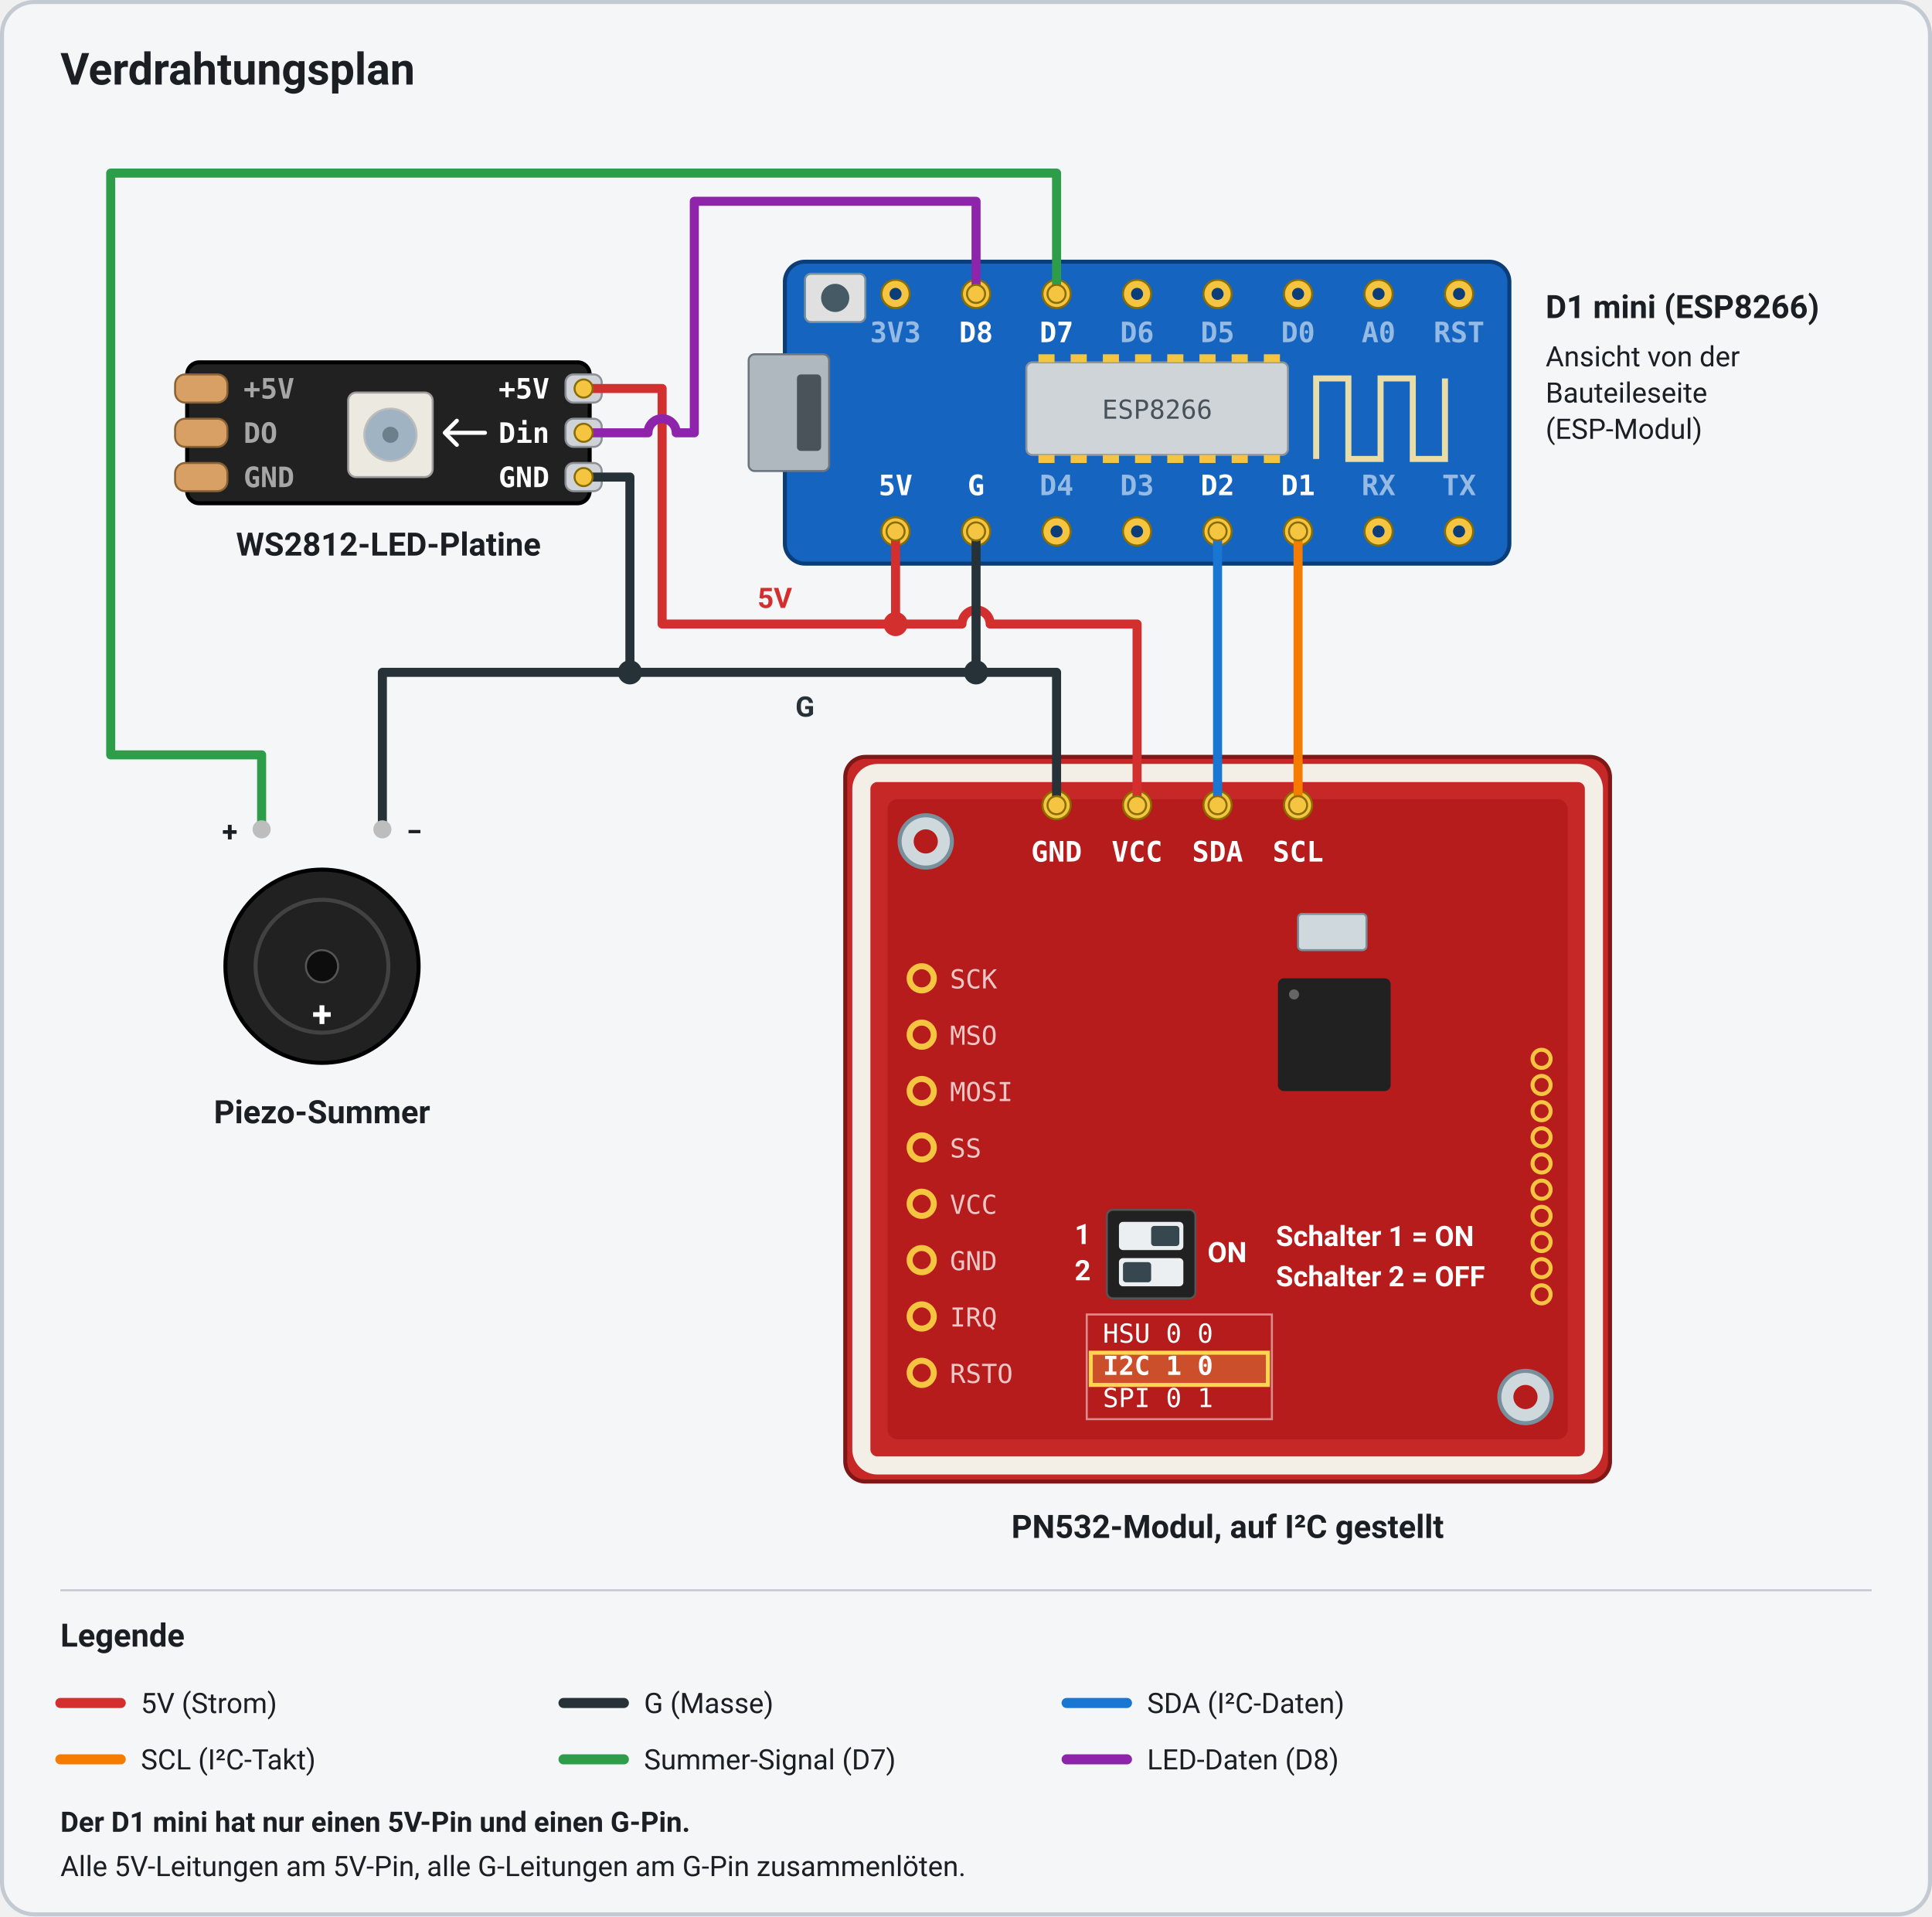
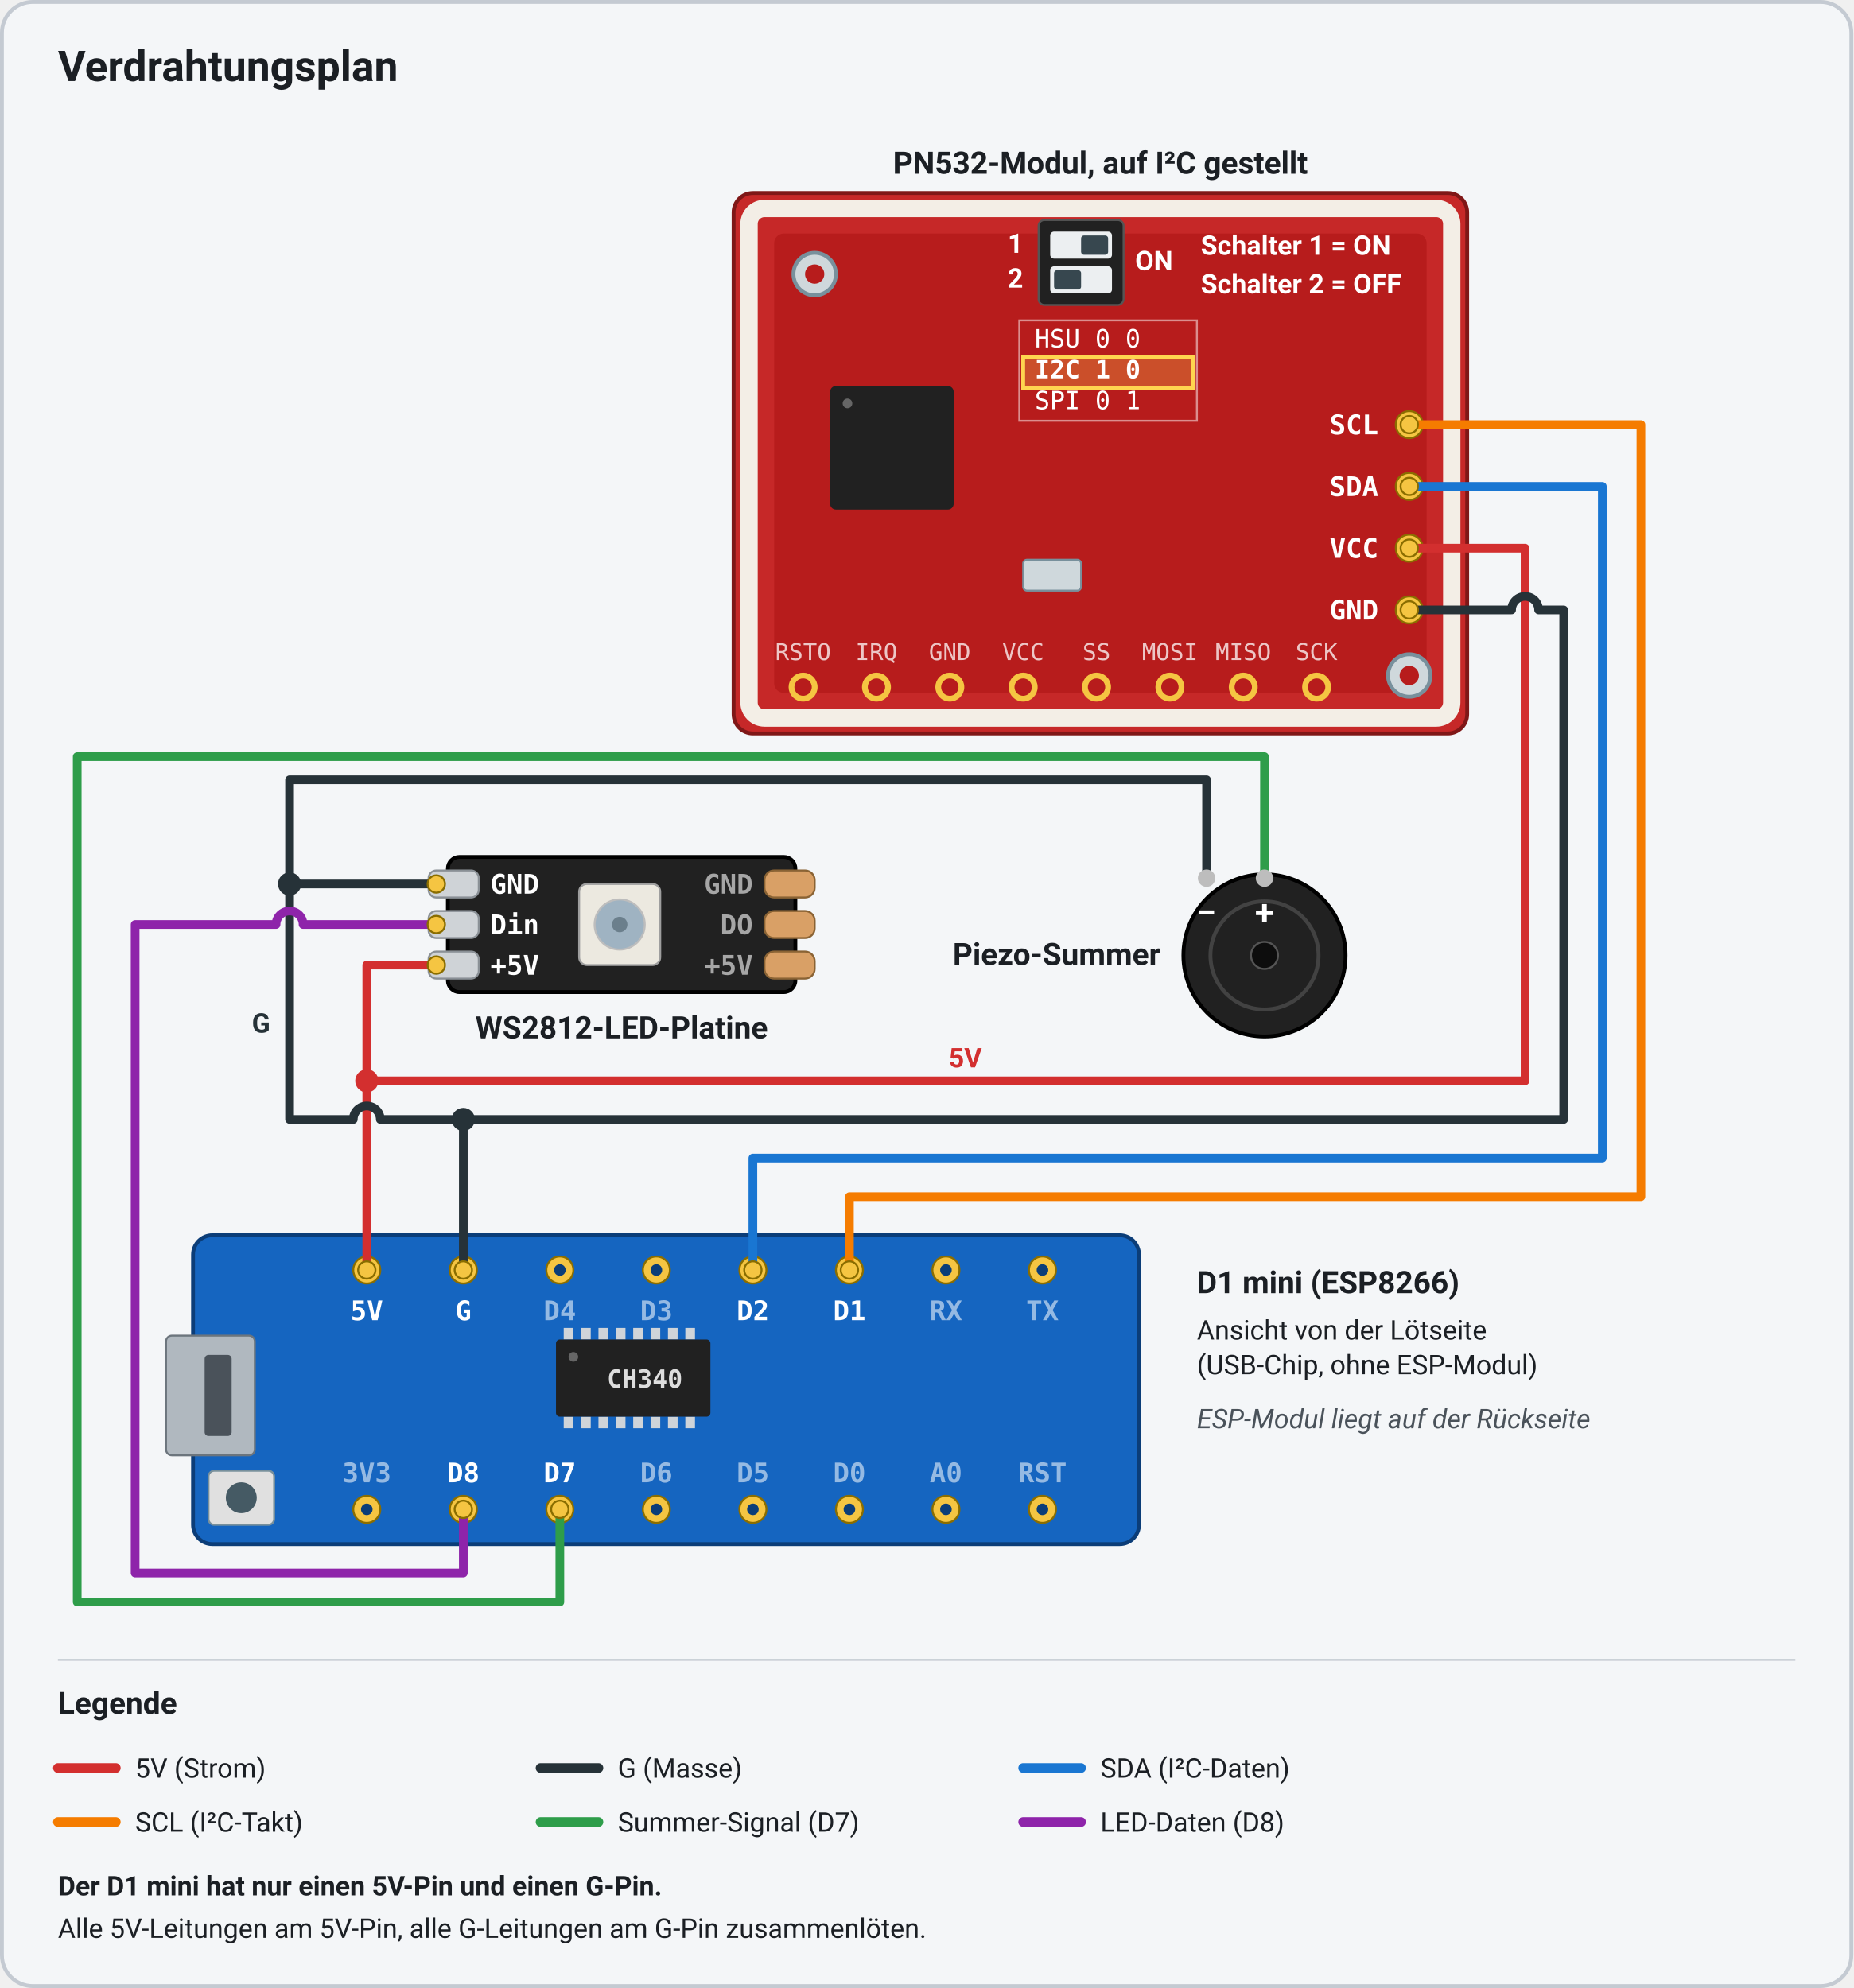
- <svg xmlns="http://www.w3.org/2000/svg" viewBox="0 0 960 952" width="960" height="952" role="img" aria-labelledby="t d" lang="de">
+ <svg xmlns="http://www.w3.org/2000/svg" viewBox="0 0 960 1030" width="960" height="1030" role="img" aria-labelledby="t d" lang="de">
  <style>text{font-family:system-ui,-apple-system,"Segoe UI",Roboto,Helvetica,Arial,sans-serif;fill:#1b1f24}.mono{font-family:ui-monospace,Consolas,Menlo,monospace}.w{fill:none;stroke-width:4.5;stroke-linecap:round;stroke-linejoin:round}.pl{font-size:14px;font-weight:700}.cap{font-size:16px;font-weight:700}.sm{font-size:14px}.on{fill:#fff}</style>
-   <rect x="1" y="1" width="958" height="950" rx="16" fill="#f4f6f8" stroke="#c4cad2" stroke-width="2" />
+   <rect x="1" y="1" width="958" height="1028" rx="16" fill="#f4f6f8" stroke="#c4cad2" stroke-width="2" />
  <text x="30" y="42" style="font-size:22px;font-weight:700">Verdrahtungsplan</text>
-   <g transform="translate(60 40)">
-     <rect x="330" y="90" width="360" height="150" rx="10" fill="#1565c0" stroke="#0b3d78" stroke-width="2" />
-     <rect x="340" y="96" width="30" height="24" rx="3" fill="#e0e0e0" stroke="#78909c" />
-     <circle cx="355" cy="108" r="7" fill="#455a64" />
-     <rect x="312" y="136" width="40" height="58" rx="3" fill="#b0b8bf" stroke="#6c757d" />
-     <rect x="336" y="146" width="12" height="38" rx="2" fill="#4a525a" />
-     <rect x="450" y="140" width="130" height="46" rx="3" fill="#cfd4d9" stroke="#8b949c" />
-     <rect x="456" y="136" width="8" height="4" fill="#f5c542" />
-     <rect x="456" y="186" width="8" height="4" fill="#f5c542" />
-     <rect x="472" y="136" width="8" height="4" fill="#f5c542" />
-     <rect x="472" y="186" width="8" height="4" fill="#f5c542" />
-     <rect x="488" y="136" width="8" height="4" fill="#f5c542" />
-     <rect x="488" y="186" width="8" height="4" fill="#f5c542" />
-     <rect x="504" y="136" width="8" height="4" fill="#f5c542" />
-     <rect x="504" y="186" width="8" height="4" fill="#f5c542" />
-     <rect x="520" y="136" width="8" height="4" fill="#f5c542" />
-     <rect x="520" y="186" width="8" height="4" fill="#f5c542" />
-     <rect x="536" y="136" width="8" height="4" fill="#f5c542" />
-     <rect x="536" y="186" width="8" height="4" fill="#f5c542" />
-     <rect x="552" y="136" width="8" height="4" fill="#f5c542" />
-     <rect x="552" y="186" width="8" height="4" fill="#f5c542" />
-     <rect x="568" y="136" width="8" height="4" fill="#f5c542" />
-     <rect x="568" y="186" width="8" height="4" fill="#f5c542" />
-     <text class="sm mono" x="515" y="168" text-anchor="middle" style="fill:#4a525a;font-size:13px">ESP8266</text>
-     <path d="M594 188 V148 H610 V188 H626 V148 H642 V188 H658 V148" fill="none" stroke="#e8dca8" stroke-width="3" />
-     <text x="708" y="118" style="font-size:16px;font-weight:700">D1 mini (ESP8266)</text>
-     <text class="sm" x="708" y="142">Ansicht von der</text>
-     <text class="sm" x="708" y="160">Bauteileseite</text>
-     <text class="sm" x="708" y="178">(ESP-Modul)</text>
-     <circle cx="385" cy="106" r="7" fill="#f5c542" stroke="#8a6d00" />
-     <circle cx="385" cy="106" r="3" fill="#0b3d78" />
-     <text class="pl on mono" x="385" y="130" text-anchor="middle" style="opacity:.55">3V3</text>
-     <circle cx="385" cy="224" r="7" fill="#f5c542" stroke="#8a6d00" />
-     <circle cx="385" cy="224" r="3" fill="#0b3d78" />
-     <text class="pl on mono" x="385" y="206" text-anchor="middle" style="">5V</text>
-     <circle cx="425" cy="106" r="7" fill="#f5c542" stroke="#8a6d00" />
-     <circle cx="425" cy="106" r="3" fill="#0b3d78" />
-     <text class="pl on mono" x="425" y="130" text-anchor="middle" style="">D8</text>
-     <circle cx="425" cy="224" r="7" fill="#f5c542" stroke="#8a6d00" />
-     <circle cx="425" cy="224" r="3" fill="#0b3d78" />
-     <text class="pl on mono" x="425" y="206" text-anchor="middle" style="">G</text>
-     <circle cx="465" cy="106" r="7" fill="#f5c542" stroke="#8a6d00" />
-     <circle cx="465" cy="106" r="3" fill="#0b3d78" />
-     <text class="pl on mono" x="465" y="130" text-anchor="middle" style="">D7</text>
-     <circle cx="465" cy="224" r="7" fill="#f5c542" stroke="#8a6d00" />
-     <circle cx="465" cy="224" r="3" fill="#0b3d78" />
-     <text class="pl on mono" x="465" y="206" text-anchor="middle" style="opacity:.55">D4</text>
-     <circle cx="505" cy="106" r="7" fill="#f5c542" stroke="#8a6d00" />
-     <circle cx="505" cy="106" r="3" fill="#0b3d78" />
-     <text class="pl on mono" x="505" y="130" text-anchor="middle" style="opacity:.55">D6</text>
-     <circle cx="505" cy="224" r="7" fill="#f5c542" stroke="#8a6d00" />
-     <circle cx="505" cy="224" r="3" fill="#0b3d78" />
-     <text class="pl on mono" x="505" y="206" text-anchor="middle" style="opacity:.55">D3</text>
-     <circle cx="545" cy="106" r="7" fill="#f5c542" stroke="#8a6d00" />
-     <circle cx="545" cy="106" r="3" fill="#0b3d78" />
-     <text class="pl on mono" x="545" y="130" text-anchor="middle" style="opacity:.55">D5</text>
-     <circle cx="545" cy="224" r="7" fill="#f5c542" stroke="#8a6d00" />
-     <circle cx="545" cy="224" r="3" fill="#0b3d78" />
-     <text class="pl on mono" x="545" y="206" text-anchor="middle" style="">D2</text>
-     <circle cx="585" cy="106" r="7" fill="#f5c542" stroke="#8a6d00" />
-     <circle cx="585" cy="106" r="3" fill="#0b3d78" />
-     <text class="pl on mono" x="585" y="130" text-anchor="middle" style="opacity:.55">D0</text>
-     <circle cx="585" cy="224" r="7" fill="#f5c542" stroke="#8a6d00" />
-     <circle cx="585" cy="224" r="3" fill="#0b3d78" />
-     <text class="pl on mono" x="585" y="206" text-anchor="middle" style="">D1</text>
-     <circle cx="625" cy="106" r="7" fill="#f5c542" stroke="#8a6d00" />
-     <circle cx="625" cy="106" r="3" fill="#0b3d78" />
-     <text class="pl on mono" x="625" y="130" text-anchor="middle" style="opacity:.55">A0</text>
-     <circle cx="625" cy="224" r="7" fill="#f5c542" stroke="#8a6d00" />
-     <circle cx="625" cy="224" r="3" fill="#0b3d78" />
-     <text class="pl on mono" x="625" y="206" text-anchor="middle" style="opacity:.55">RX</text>
-     <circle cx="665" cy="106" r="7" fill="#f5c542" stroke="#8a6d00" />
-     <circle cx="665" cy="106" r="3" fill="#0b3d78" />
-     <text class="pl on mono" x="665" y="130" text-anchor="middle" style="opacity:.55">RST</text>
-     <circle cx="665" cy="224" r="7" fill="#f5c542" stroke="#8a6d00" />
-     <circle cx="665" cy="224" r="3" fill="#0b3d78" />
-     <text class="pl on mono" x="665" y="206" text-anchor="middle" style="opacity:.55">TX</text>
-   </g>
-   <circle cx="160" cy="480" r="48" fill="#212121" stroke="#000" stroke-width="2" />
-   <circle cx="160" cy="480" r="33" fill="none" stroke="#424242" stroke-width="2" />
-   <circle cx="160" cy="480" r="8" fill="#0d0d0d" stroke="#555" />
-   <text class="pl on" x="160" y="510" text-anchor="middle" style="font-size:18px">+</text>
-   <text class="cap" x="160" y="558" text-anchor="middle">Piezo-Summer</text>
-   <g transform="translate(-347 -160)">
-     <rect x="440" y="340" width="200" height="70" rx="6" fill="#212121" stroke="#000" stroke-width="2" />
-     <rect x="520" y="355" width="42" height="42" rx="4" fill="#ece9e0" stroke="#9e9e9e" />
-     <circle cx="541" cy="376" r="13" fill="#9fb3c2" stroke="#bdbdbd" />
-     <circle cx="541" cy="376" r="4" fill="#6b7f8c" />
-     <rect x="628" y="346" width="18" height="14" rx="4" fill="#cfd3d7" stroke="#8a9096" />
-     <text class="pl on mono" x="620" y="358" text-anchor="end">+5V</text>
-     <rect x="628" y="368" width="18" height="14" rx="4" fill="#cfd3d7" stroke="#8a9096" />
-     <text class="pl on mono" x="620" y="380" text-anchor="end">Din</text>
-     <rect x="628" y="390" width="18" height="14" rx="4" fill="#cfd3d7" stroke="#8a9096" />
-     <text class="pl on mono" x="620" y="402" text-anchor="end">GND</text>
-     <path d="M588 375 H568 M574 369 L568 375 L574 381" fill="none" stroke="#fff" stroke-width="2" stroke-linecap="round" stroke-linejoin="round" />
-     <rect x="434" y="346" width="26" height="14" rx="5" fill="#d9a066" stroke="#8a6334" />
-     <text class="pl on mono" x="468" y="358" style="opacity:.6">+5V</text>
-     <rect x="434" y="368" width="26" height="14" rx="5" fill="#d9a066" stroke="#8a6334" />
-     <text class="pl on mono" x="468" y="380" style="opacity:.6">DO</text>
-     <rect x="434" y="390" width="26" height="14" rx="5" fill="#d9a066" stroke="#8a6334" />
-     <text class="pl on mono" x="468" y="402" style="opacity:.6">GND</text>
-     <text class="cap" x="540" y="436" text-anchor="middle">WS2812-LED-Platine</text>
-   </g>
-   <rect x="420" y="376" width="380" height="360" rx="10" fill="#c62828" stroke="#7f1717" stroke-width="2" />
-   <rect x="428" y="384" width="364" height="344" rx="8" fill="none" stroke="#f3eee6" stroke-width="9" />
-   <rect x="441" y="397" width="338" height="318" rx="5" fill="#b71c1c" />
-   <circle cx="460" cy="418" r="13" fill="#cfd8dc" stroke="#78909c" stroke-width="2" />
-   <circle cx="460" cy="418" r="6" fill="#b71c1c" />
-   <circle cx="758" cy="694" r="13" fill="#cfd8dc" stroke="#78909c" stroke-width="2" />
-   <circle cx="758" cy="694" r="6" fill="#b71c1c" />
-   <circle cx="458" cy="486" r="6" fill="#b71c1c" stroke="#f5c542" stroke-width="3" />
-   <text class="sm mono on" x="472" y="491" style="opacity:.75;font-size:13px">SCK</text>
-   <circle cx="458" cy="514" r="6" fill="#b71c1c" stroke="#f5c542" stroke-width="3" />
-   <text class="sm mono on" x="472" y="519" style="opacity:.75;font-size:13px">MSO</text>
-   <circle cx="458" cy="542" r="6" fill="#b71c1c" stroke="#f5c542" stroke-width="3" />
-   <text class="sm mono on" x="472" y="547" style="opacity:.75;font-size:13px">MOSI</text>
-   <circle cx="458" cy="570" r="6" fill="#b71c1c" stroke="#f5c542" stroke-width="3" />
-   <text class="sm mono on" x="472" y="575" style="opacity:.75;font-size:13px">SS</text>
-   <circle cx="458" cy="598" r="6" fill="#b71c1c" stroke="#f5c542" stroke-width="3" />
-   <text class="sm mono on" x="472" y="603" style="opacity:.75;font-size:13px">VCC</text>
-   <circle cx="458" cy="626" r="6" fill="#b71c1c" stroke="#f5c542" stroke-width="3" />
-   <text class="sm mono on" x="472" y="631" style="opacity:.75;font-size:13px">GND</text>
-   <circle cx="458" cy="654" r="6" fill="#b71c1c" stroke="#f5c542" stroke-width="3" />
-   <text class="sm mono on" x="472" y="659" style="opacity:.75;font-size:13px">IRQ</text>
-   <circle cx="458" cy="682" r="6" fill="#b71c1c" stroke="#f5c542" stroke-width="3" />
-   <text class="sm mono on" x="472" y="687" style="opacity:.75;font-size:13px">RSTO</text>
-   <rect x="635" y="486" width="56" height="56" rx="3" fill="#212121" />
-   <circle cx="643" cy="494" r="2.5" fill="#666" />
-   <rect x="645" y="454" width="34" height="18" rx="2" fill="#cfd8dc" stroke="#78909c" />
-   <circle cx="766" cy="526" r="4.5" fill="none" stroke="#f5c542" stroke-width="2" />
-   <circle cx="766" cy="539" r="4.5" fill="none" stroke="#f5c542" stroke-width="2" />
-   <circle cx="766" cy="552" r="4.5" fill="none" stroke="#f5c542" stroke-width="2" />
-   <circle cx="766" cy="565" r="4.5" fill="none" stroke="#f5c542" stroke-width="2" />
-   <circle cx="766" cy="578" r="4.5" fill="none" stroke="#f5c542" stroke-width="2" />
-   <circle cx="766" cy="591" r="4.5" fill="none" stroke="#f5c542" stroke-width="2" />
-   <circle cx="766" cy="604" r="4.5" fill="none" stroke="#f5c542" stroke-width="2" />
-   <circle cx="766" cy="617" r="4.5" fill="none" stroke="#f5c542" stroke-width="2" />
-   <circle cx="766" cy="630" r="4.5" fill="none" stroke="#f5c542" stroke-width="2" />
-   <circle cx="766" cy="643" r="4.5" fill="none" stroke="#f5c542" stroke-width="2" />
-   <circle cx="525" cy="400" r="7" fill="#f5c542" stroke="#8a6d00" />
-   <circle cx="525" cy="400" r="3" fill="#7a1010" />
-   <text class="pl on mono" x="525" y="428" text-anchor="middle">GND</text>
-   <circle cx="565" cy="400" r="7" fill="#f5c542" stroke="#8a6d00" />
-   <circle cx="565" cy="400" r="3" fill="#7a1010" />
-   <text class="pl on mono" x="565" y="428" text-anchor="middle">VCC</text>
-   <circle cx="605" cy="400" r="7" fill="#f5c542" stroke="#8a6d00" />
-   <circle cx="605" cy="400" r="3" fill="#7a1010" />
-   <text class="pl on mono" x="605" y="428" text-anchor="middle">SDA</text>
-   <circle cx="645" cy="400" r="7" fill="#f5c542" stroke="#8a6d00" />
-   <circle cx="645" cy="400" r="3" fill="#7a1010" />
-   <text class="pl on mono" x="645" y="428" text-anchor="middle">SCL</text>
-   <g transform="translate(206 -35)">
+   <rect x="380" y="100" width="380" height="280" rx="10" fill="#c62828" stroke="#7f1717" stroke-width="2" />
+   <rect x="388" y="108" width="364" height="264" rx="8" fill="none" stroke="#f3eee6" stroke-width="9" />
+   <rect x="401" y="121" width="338" height="238" rx="5" fill="#b71c1c" />
+   <circle cx="422" cy="142" r="11" fill="#cfd8dc" stroke="#78909c" stroke-width="2" />
+   <circle cx="422" cy="142" r="5" fill="#b71c1c" />
+   <circle cx="730" cy="350" r="11" fill="#cfd8dc" stroke="#78909c" stroke-width="2" />
+   <circle cx="730" cy="350" r="5" fill="#b71c1c" />
+   <rect x="430" y="200" width="64" height="64" rx="3" fill="#212121" />
+   <circle cx="439" cy="209" r="2.5" fill="#666" />
+   <rect x="530" y="290" width="30" height="16" rx="2" fill="#cfd8dc" stroke="#78909c" />
+   <circle cx="416" cy="356" r="6" fill="#b71c1c" stroke="#f5c542" stroke-width="3" />
+   <text class="sm mono on" x="416" y="342" text-anchor="middle" style="opacity:.75;font-size:12px">RSTO</text>
+   <circle cx="454" cy="356" r="6" fill="#b71c1c" stroke="#f5c542" stroke-width="3" />
+   <text class="sm mono on" x="454" y="342" text-anchor="middle" style="opacity:.75;font-size:12px">IRQ</text>
+   <circle cx="492" cy="356" r="6" fill="#b71c1c" stroke="#f5c542" stroke-width="3" />
+   <text class="sm mono on" x="492" y="342" text-anchor="middle" style="opacity:.75;font-size:12px">GND</text>
+   <circle cx="530" cy="356" r="6" fill="#b71c1c" stroke="#f5c542" stroke-width="3" />
+   <text class="sm mono on" x="530" y="342" text-anchor="middle" style="opacity:.75;font-size:12px">VCC</text>
+   <circle cx="568" cy="356" r="6" fill="#b71c1c" stroke="#f5c542" stroke-width="3" />
+   <text class="sm mono on" x="568" y="342" text-anchor="middle" style="opacity:.75;font-size:12px">SS</text>
+   <circle cx="606" cy="356" r="6" fill="#b71c1c" stroke="#f5c542" stroke-width="3" />
+   <text class="sm mono on" x="606" y="342" text-anchor="middle" style="opacity:.75;font-size:12px">MOSI</text>
+   <circle cx="644" cy="356" r="6" fill="#b71c1c" stroke="#f5c542" stroke-width="3" />
+   <text class="sm mono on" x="644" y="342" text-anchor="middle" style="opacity:.75;font-size:12px">MISO</text>
+   <circle cx="682" cy="356" r="6" fill="#b71c1c" stroke="#f5c542" stroke-width="3" />
+   <text class="sm mono on" x="682" y="342" text-anchor="middle" style="opacity:.75;font-size:12px">SCK</text>
+   <circle cx="730" cy="220" r="7" fill="#f5c542" stroke="#8a6d00" />
+   <circle cx="730" cy="220" r="3" fill="#7a1010" />
+   <text class="pl on mono" x="714" y="225" text-anchor="end">SCL</text>
+   <circle cx="730" cy="252" r="7" fill="#f5c542" stroke="#8a6d00" />
+   <circle cx="730" cy="252" r="3" fill="#7a1010" />
+   <text class="pl on mono" x="714" y="257" text-anchor="end">SDA</text>
+   <circle cx="730" cy="284" r="7" fill="#f5c542" stroke="#8a6d00" />
+   <circle cx="730" cy="284" r="3" fill="#7a1010" />
+   <text class="pl on mono" x="714" y="289" text-anchor="end">VCC</text>
+   <circle cx="730" cy="316" r="7" fill="#f5c542" stroke="#8a6d00" />
+   <circle cx="730" cy="316" r="3" fill="#7a1010" />
+   <text class="pl on mono" x="714" y="321" text-anchor="end">GND</text>
+   <g transform="translate(194 -522)">
    <rect x="344" y="636" width="44" height="44" rx="3" fill="#212121" stroke="#555" />
    <rect x="350" y="642" width="32" height="14" rx="2" fill="#eceff1" />
    <rect x="350" y="660" width="32" height="14" rx="2" fill="#eceff1" />
    <rect x="366" y="644" width="14" height="10" rx="1.5" fill="#37474f" />
    <rect x="352" y="662" width="14" height="10" rx="1.5" fill="#37474f" />
    <text class="pl on" x="336" y="653" text-anchor="end">1</text>
    <text class="pl on" x="336" y="671" text-anchor="end">2</text>
    <text class="pl on" x="394" y="662">ON</text>
    <text class="sm on" x="428" y="654" style="font-weight:700">Schalter 1 = ON</text>
    <text class="sm on" x="428" y="674" style="font-weight:700">Schalter 2 = OFF</text>
    <rect x="334" y="688" width="92" height="52" fill="none" stroke="#ffffff" stroke-opacity=".5" />
    <rect x="336" y="707" width="88" height="16" fill="#ffd54f" fill-opacity=".28" stroke="#ffd54f" stroke-width="2" />
    <text class="mono on" x="342" y="702" style="font-size:13px;font-weight:400">HSU 0 0</text>
    <text class="mono on" x="342" y="718" style="font-size:13px;font-weight:700">I2C 1 0</text>
    <text class="mono on" x="342" y="734" style="font-size:13px;font-weight:400">SPI 0 1</text>
  </g>
-   <text class="cap" x="610" y="764" text-anchor="middle">PN532-Modul, auf I²C gestellt</text>
-   <path class="w" d="M445 264 V310 H478 a7 7 0 0 1 14 0 H565 V400" stroke="#d32f2f" />
-   <path class="w" d="M445 310 H329 V193 H290" stroke="#d32f2f" />
-   <path class="w" d="M485 264 V334 H525 V400" stroke="#263238" />
-   <path class="w" d="M485 334 H313 V237 H290" stroke="#263238" />
-   <path class="w" d="M313 334 H190 V412" stroke="#263238" />
-   <path class="w" d="M605 264 V400" stroke="#1976d2" />
-   <path class="w" d="M645 264 V400" stroke="#f57c00" />
-   <path class="w" d="M485 146 V100 H345 V215 H336 a7 7 0 0 0 -14 0 H290" stroke="#8e24aa" />
-   <path class="w" d="M525 146 V86 H55 V375 H130 V412" stroke="#2e9d4a" />
-   <circle cx="445" cy="310" r="6" fill="#d32f2f" />
-   <circle cx="485" cy="334" r="6" fill="#263238" />
-   <circle cx="313" cy="334" r="6" fill="#263238" />
-   <circle cx="445" cy="264" r="4.5" fill="#f5c542" stroke="#8a6d00" />
-   <circle cx="485" cy="264" r="4.5" fill="#f5c542" stroke="#8a6d00" />
-   <circle cx="605" cy="264" r="4.5" fill="#f5c542" stroke="#8a6d00" />
-   <circle cx="645" cy="264" r="4.5" fill="#f5c542" stroke="#8a6d00" />
-   <circle cx="485" cy="146" r="4.5" fill="#f5c542" stroke="#8a6d00" />
-   <circle cx="525" cy="146" r="4.5" fill="#f5c542" stroke="#8a6d00" />
-   <circle cx="525" cy="400" r="4.5" fill="#f5c542" stroke="#8a6d00" />
-   <circle cx="565" cy="400" r="4.5" fill="#f5c542" stroke="#8a6d00" />
-   <circle cx="605" cy="400" r="4.5" fill="#f5c542" stroke="#8a6d00" />
-   <circle cx="645" cy="400" r="4.5" fill="#f5c542" stroke="#8a6d00" />
-   <circle cx="290" cy="193" r="4.5" fill="#f5c542" stroke="#8a6d00" />
-   <circle cx="290" cy="215" r="4.5" fill="#f5c542" stroke="#8a6d00" />
-   <circle cx="290" cy="237" r="4.5" fill="#f5c542" stroke="#8a6d00" />
-   <circle cx="130" cy="412" r="4.5" fill="#bdbdbd" />
-   <circle cx="190" cy="412" r="4.5" fill="#bdbdbd" />
-   <text class="pl" x="118" y="418" text-anchor="end">+</text>
-   <text class="pl" x="202" y="418">−</text>
-   <text class="pl" x="385" y="302" text-anchor="middle" style="fill:#d32f2f">5V</text>
-   <text class="pl" x="400" y="356" text-anchor="middle" style="fill:#263238">G</text>
-   <line x1="30" y1="790" x2="930" y2="790" stroke="#c4cad2" />
-   <text class="cap" x="30" y="818">Legende</text>
-   <line x1="30" y1="846" x2="60" y2="846" stroke="#d32f2f" stroke-width="5" stroke-linecap="round" />
-   <text class="sm" x="70" y="851">5V (Strom)</text>
-   <line x1="280" y1="846" x2="310" y2="846" stroke="#263238" stroke-width="5" stroke-linecap="round" />
-   <text class="sm" x="320" y="851">G (Masse)</text>
-   <line x1="530" y1="846" x2="560" y2="846" stroke="#1976d2" stroke-width="5" stroke-linecap="round" />
-   <text class="sm" x="570" y="851">SDA (I²C-Daten)</text>
-   <line x1="30" y1="874" x2="60" y2="874" stroke="#f57c00" stroke-width="5" stroke-linecap="round" />
-   <text class="sm" x="70" y="879">SCL (I²C-Takt)</text>
-   <line x1="280" y1="874" x2="310" y2="874" stroke="#2e9d4a" stroke-width="5" stroke-linecap="round" />
-   <text class="sm" x="320" y="879">Summer-Signal (D7)</text>
-   <line x1="530" y1="874" x2="560" y2="874" stroke="#8e24aa" stroke-width="5" stroke-linecap="round" />
-   <text class="sm" x="570" y="879">LED-Daten (D8)</text>
-   <text class="sm" x="30" y="910" style="font-weight:700">Der D1 mini hat nur einen 5V-Pin und einen G-Pin.</text>
-   <text class="sm" x="30" y="932">Alle 5V-Leitungen am 5V-Pin, alle G-Leitungen am G-Pin zusammenlöten.</text>
+   <text class="cap" x="570" y="90" text-anchor="middle">PN532-Modul, auf I²C gestellt</text>
+   <rect x="232" y="444" width="180" height="70" rx="6" fill="#212121" stroke="#000" stroke-width="2" />
+   <rect x="300" y="458" width="42" height="42" rx="4" fill="#ece9e0" stroke="#9e9e9e" />
+   <circle cx="321" cy="479" r="13" fill="#9fb3c2" stroke="#bdbdbd" />
+   <circle cx="321" cy="479" r="4" fill="#6b7f8c" />
+   <rect x="222" y="451" width="26" height="14" rx="4" fill="#cfd3d7" stroke="#8a9096" />
+   <text class="pl on mono" x="254" y="463">GND</text>
+   <rect x="222" y="472" width="26" height="14" rx="4" fill="#cfd3d7" stroke="#8a9096" />
+   <text class="pl on mono" x="254" y="484">Din</text>
+   <rect x="222" y="493" width="26" height="14" rx="4" fill="#cfd3d7" stroke="#8a9096" />
+   <text class="pl on mono" x="254" y="505">+5V</text>
+   <rect x="396" y="451" width="26" height="14" rx="5" fill="#d9a066" stroke="#8a6334" />
+   <text class="pl on mono" x="390" y="463" text-anchor="end" style="opacity:.6">GND</text>
+   <rect x="396" y="472" width="26" height="14" rx="5" fill="#d9a066" stroke="#8a6334" />
+   <text class="pl on mono" x="390" y="484" text-anchor="end" style="opacity:.6">DO</text>
+   <rect x="396" y="493" width="26" height="14" rx="5" fill="#d9a066" stroke="#8a6334" />
+   <text class="pl on mono" x="390" y="505" text-anchor="end" style="opacity:.6">+5V</text>
+   <text class="cap" x="322" y="538" text-anchor="middle">WS2812-LED-Platine</text>
+   <circle cx="655" cy="495" r="42" fill="#212121" stroke="#000" stroke-width="2" />
+   <circle cx="655" cy="495" r="28" fill="none" stroke="#424242" stroke-width="2" />
+   <circle cx="655" cy="495" r="7" fill="#0d0d0d" stroke="#555" />
+   <text class="cap" x="601" y="500" text-anchor="end">Piezo-Summer</text>
+   <rect x="100" y="640" width="490" height="160" rx="10" fill="#1565c0" stroke="#0b3d78" stroke-width="2" />
+   <rect x="86" y="692" width="46" height="62" rx="3" fill="#b0b8bf" stroke="#6c757d" />
+   <rect x="106" y="702" width="14" height="42" rx="2" fill="#4a525a" />
+   <rect x="108" y="762" width="34" height="28" rx="3" fill="#e0e0e0" stroke="#78909c" />
+   <circle cx="125" cy="776" r="8" fill="#455a64" />
+   <rect x="292" y="688" width="5" height="6" fill="#cfd4d9" />
+   <rect x="292" y="734" width="5" height="6" fill="#cfd4d9" />
+   <rect x="301" y="688" width="5" height="6" fill="#cfd4d9" />
+   <rect x="301" y="734" width="5" height="6" fill="#cfd4d9" />
+   <rect x="310" y="688" width="5" height="6" fill="#cfd4d9" />
+   <rect x="310" y="734" width="5" height="6" fill="#cfd4d9" />
+   <rect x="319" y="688" width="5" height="6" fill="#cfd4d9" />
+   <rect x="319" y="734" width="5" height="6" fill="#cfd4d9" />
+   <rect x="328" y="688" width="5" height="6" fill="#cfd4d9" />
+   <rect x="328" y="734" width="5" height="6" fill="#cfd4d9" />
+   <rect x="337" y="688" width="5" height="6" fill="#cfd4d9" />
+   <rect x="337" y="734" width="5" height="6" fill="#cfd4d9" />
+   <rect x="346" y="688" width="5" height="6" fill="#cfd4d9" />
+   <rect x="346" y="734" width="5" height="6" fill="#cfd4d9" />
+   <rect x="355" y="688" width="5" height="6" fill="#cfd4d9" />
+   <rect x="355" y="734" width="5" height="6" fill="#cfd4d9" />
+   <rect x="288" y="694" width="80" height="40" rx="2" fill="#212121" />
+   <circle cx="297" cy="703" r="2.5" fill="#666" />
+   <text class="mono" x="334" y="719" text-anchor="middle" style="fill:#ddd;font-size:13px;font-weight:700">CH340</text>
+   <circle cx="190" cy="658" r="7" fill="#f5c542" stroke="#8a6d00" />
+   <circle cx="190" cy="658" r="3" fill="#0b3d78" />
+   <text class="pl on mono" x="190" y="684" text-anchor="middle" style="">5V</text>
+   <circle cx="190" cy="782" r="7" fill="#f5c542" stroke="#8a6d00" />
+   <circle cx="190" cy="782" r="3" fill="#0b3d78" />
+   <text class="pl on mono" x="190" y="768" text-anchor="middle" style="opacity:.55">3V3</text>
+   <circle cx="240" cy="658" r="7" fill="#f5c542" stroke="#8a6d00" />
+   <circle cx="240" cy="658" r="3" fill="#0b3d78" />
+   <text class="pl on mono" x="240" y="684" text-anchor="middle" style="">G</text>
+   <circle cx="240" cy="782" r="7" fill="#f5c542" stroke="#8a6d00" />
+   <circle cx="240" cy="782" r="3" fill="#0b3d78" />
+   <text class="pl on mono" x="240" y="768" text-anchor="middle" style="">D8</text>
+   <circle cx="290" cy="658" r="7" fill="#f5c542" stroke="#8a6d00" />
+   <circle cx="290" cy="658" r="3" fill="#0b3d78" />
+   <text class="pl on mono" x="290" y="684" text-anchor="middle" style="opacity:.55">D4</text>
+   <circle cx="290" cy="782" r="7" fill="#f5c542" stroke="#8a6d00" />
+   <circle cx="290" cy="782" r="3" fill="#0b3d78" />
+   <text class="pl on mono" x="290" y="768" text-anchor="middle" style="">D7</text>
+   <circle cx="340" cy="658" r="7" fill="#f5c542" stroke="#8a6d00" />
+   <circle cx="340" cy="658" r="3" fill="#0b3d78" />
+   <text class="pl on mono" x="340" y="684" text-anchor="middle" style="opacity:.55">D3</text>
+   <circle cx="340" cy="782" r="7" fill="#f5c542" stroke="#8a6d00" />
+   <circle cx="340" cy="782" r="3" fill="#0b3d78" />
+   <text class="pl on mono" x="340" y="768" text-anchor="middle" style="opacity:.55">D6</text>
+   <circle cx="390" cy="658" r="7" fill="#f5c542" stroke="#8a6d00" />
+   <circle cx="390" cy="658" r="3" fill="#0b3d78" />
+   <text class="pl on mono" x="390" y="684" text-anchor="middle" style="">D2</text>
+   <circle cx="390" cy="782" r="7" fill="#f5c542" stroke="#8a6d00" />
+   <circle cx="390" cy="782" r="3" fill="#0b3d78" />
+   <text class="pl on mono" x="390" y="768" text-anchor="middle" style="opacity:.55">D5</text>
+   <circle cx="440" cy="658" r="7" fill="#f5c542" stroke="#8a6d00" />
+   <circle cx="440" cy="658" r="3" fill="#0b3d78" />
+   <text class="pl on mono" x="440" y="684" text-anchor="middle" style="">D1</text>
+   <circle cx="440" cy="782" r="7" fill="#f5c542" stroke="#8a6d00" />
+   <circle cx="440" cy="782" r="3" fill="#0b3d78" />
+   <text class="pl on mono" x="440" y="768" text-anchor="middle" style="opacity:.55">D0</text>
+   <circle cx="490" cy="658" r="7" fill="#f5c542" stroke="#8a6d00" />
+   <circle cx="490" cy="658" r="3" fill="#0b3d78" />
+   <text class="pl on mono" x="490" y="684" text-anchor="middle" style="opacity:.55">RX</text>
+   <circle cx="490" cy="782" r="7" fill="#f5c542" stroke="#8a6d00" />
+   <circle cx="490" cy="782" r="3" fill="#0b3d78" />
+   <text class="pl on mono" x="490" y="768" text-anchor="middle" style="opacity:.55">A0</text>
+   <circle cx="540" cy="658" r="7" fill="#f5c542" stroke="#8a6d00" />
+   <circle cx="540" cy="658" r="3" fill="#0b3d78" />
+   <text class="pl on mono" x="540" y="684" text-anchor="middle" style="opacity:.55">TX</text>
+   <circle cx="540" cy="782" r="7" fill="#f5c542" stroke="#8a6d00" />
+   <circle cx="540" cy="782" r="3" fill="#0b3d78" />
+   <text class="pl on mono" x="540" y="768" text-anchor="middle" style="opacity:.55">RST</text>
+   <text x="620" y="670" style="font-size:16px;font-weight:700">D1 mini (ESP8266)</text>
+   <text class="sm" x="620" y="694">Ansicht von der Lötseite</text>
+   <text class="sm" x="620" y="712">(USB-Chip, ohne ESP-Modul)</text>
+   <text class="sm" x="620" y="740" style="font-style:italic;fill:#4a525a">ESP-Modul liegt auf der Rückseite</text>
+   <path class="w" d="M730 284 H790 V560 H190 V658" stroke="#d32f2f" />
+   <path class="w" d="M190 560 V500 H226" stroke="#d32f2f" />
+   <path class="w" d="M730 316 H783 a7 7 0 0 1 14 0 H810 V580 H240 V658" stroke="#263238" />
+   <path class="w" d="M240 580 H197 a7 7 0 0 0 -14 0 H150 V458 H226" stroke="#263238" />
+   <path class="w" d="M150 458 V404 H625 V455" stroke="#263238" />
+   <path class="w" d="M730 252 H830 V600 H390 V658" stroke="#1976d2" />
+   <path class="w" d="M730 220 H850 V620 H440 V658" stroke="#f57c00" />
+   <path class="w" d="M240 782 V815 H70 V479 H143 a7 7 0 0 1 14 0 H226" stroke="#8e24aa" />
+   <path class="w" d="M290 782 V830 H40 V392 H655 V455" stroke="#2e9d4a" />
+   <circle cx="190" cy="560" r="6" fill="#d32f2f" />
+   <circle cx="240" cy="580" r="6" fill="#263238" />
+   <circle cx="150" cy="458" r="6" fill="#263238" />
+   <circle cx="190" cy="658" r="4.5" fill="#f5c542" stroke="#8a6d00" />
+   <circle cx="240" cy="658" r="4.5" fill="#f5c542" stroke="#8a6d00" />
+   <circle cx="390" cy="658" r="4.5" fill="#f5c542" stroke="#8a6d00" />
+   <circle cx="440" cy="658" r="4.5" fill="#f5c542" stroke="#8a6d00" />
+   <circle cx="240" cy="782" r="4.5" fill="#f5c542" stroke="#8a6d00" />
+   <circle cx="290" cy="782" r="4.5" fill="#f5c542" stroke="#8a6d00" />
+   <circle cx="226" cy="458" r="4.5" fill="#f5c542" stroke="#8a6d00" />
+   <circle cx="226" cy="479" r="4.5" fill="#f5c542" stroke="#8a6d00" />
+   <circle cx="226" cy="500" r="4.5" fill="#f5c542" stroke="#8a6d00" />
+   <circle cx="730" cy="220" r="4.5" fill="#f5c542" stroke="#8a6d00" />
+   <circle cx="730" cy="252" r="4.5" fill="#f5c542" stroke="#8a6d00" />
+   <circle cx="730" cy="284" r="4.5" fill="#f5c542" stroke="#8a6d00" />
+   <circle cx="730" cy="316" r="4.5" fill="#f5c542" stroke="#8a6d00" />
+   <circle cx="655" cy="455" r="4.5" fill="#bdbdbd" />
+   <circle cx="625" cy="455" r="4.5" fill="#bdbdbd" />
+   <text class="pl on" x="655" y="479" text-anchor="middle" style="font-size:18px">+</text>
+   <text class="pl on" x="625" y="479" text-anchor="middle" style="font-size:18px">−</text>
+   <text class="pl" x="500" y="553" text-anchor="middle" style="fill:#d32f2f">5V</text>
+   <text class="pl" x="140" y="535" text-anchor="end" style="fill:#263238">G</text>
+   <line x1="30" y1="860" x2="930" y2="860" stroke="#c4cad2" />
+   <text class="cap" x="30" y="888">Legende</text>
+   <line x1="30" y1="916" x2="60" y2="916" stroke="#d32f2f" stroke-width="5" stroke-linecap="round" />
+   <text class="sm" x="70" y="921">5V (Strom)</text>
+   <line x1="280" y1="916" x2="310" y2="916" stroke="#263238" stroke-width="5" stroke-linecap="round" />
+   <text class="sm" x="320" y="921">G (Masse)</text>
+   <line x1="530" y1="916" x2="560" y2="916" stroke="#1976d2" stroke-width="5" stroke-linecap="round" />
+   <text class="sm" x="570" y="921">SDA (I²C-Daten)</text>
+   <line x1="30" y1="944" x2="60" y2="944" stroke="#f57c00" stroke-width="5" stroke-linecap="round" />
+   <text class="sm" x="70" y="949">SCL (I²C-Takt)</text>
+   <line x1="280" y1="944" x2="310" y2="944" stroke="#2e9d4a" stroke-width="5" stroke-linecap="round" />
+   <text class="sm" x="320" y="949">Summer-Signal (D7)</text>
+   <line x1="530" y1="944" x2="560" y2="944" stroke="#8e24aa" stroke-width="5" stroke-linecap="round" />
+   <text class="sm" x="570" y="949">LED-Daten (D8)</text>
+   <text class="sm" x="30" y="982" style="font-weight:700">Der D1 mini hat nur einen 5V-Pin und einen G-Pin.</text>
+   <text class="sm" x="30" y="1004">Alle 5V-Leitungen am 5V-Pin, alle G-Leitungen am G-Pin zusammenlöten.</text>
</svg>
